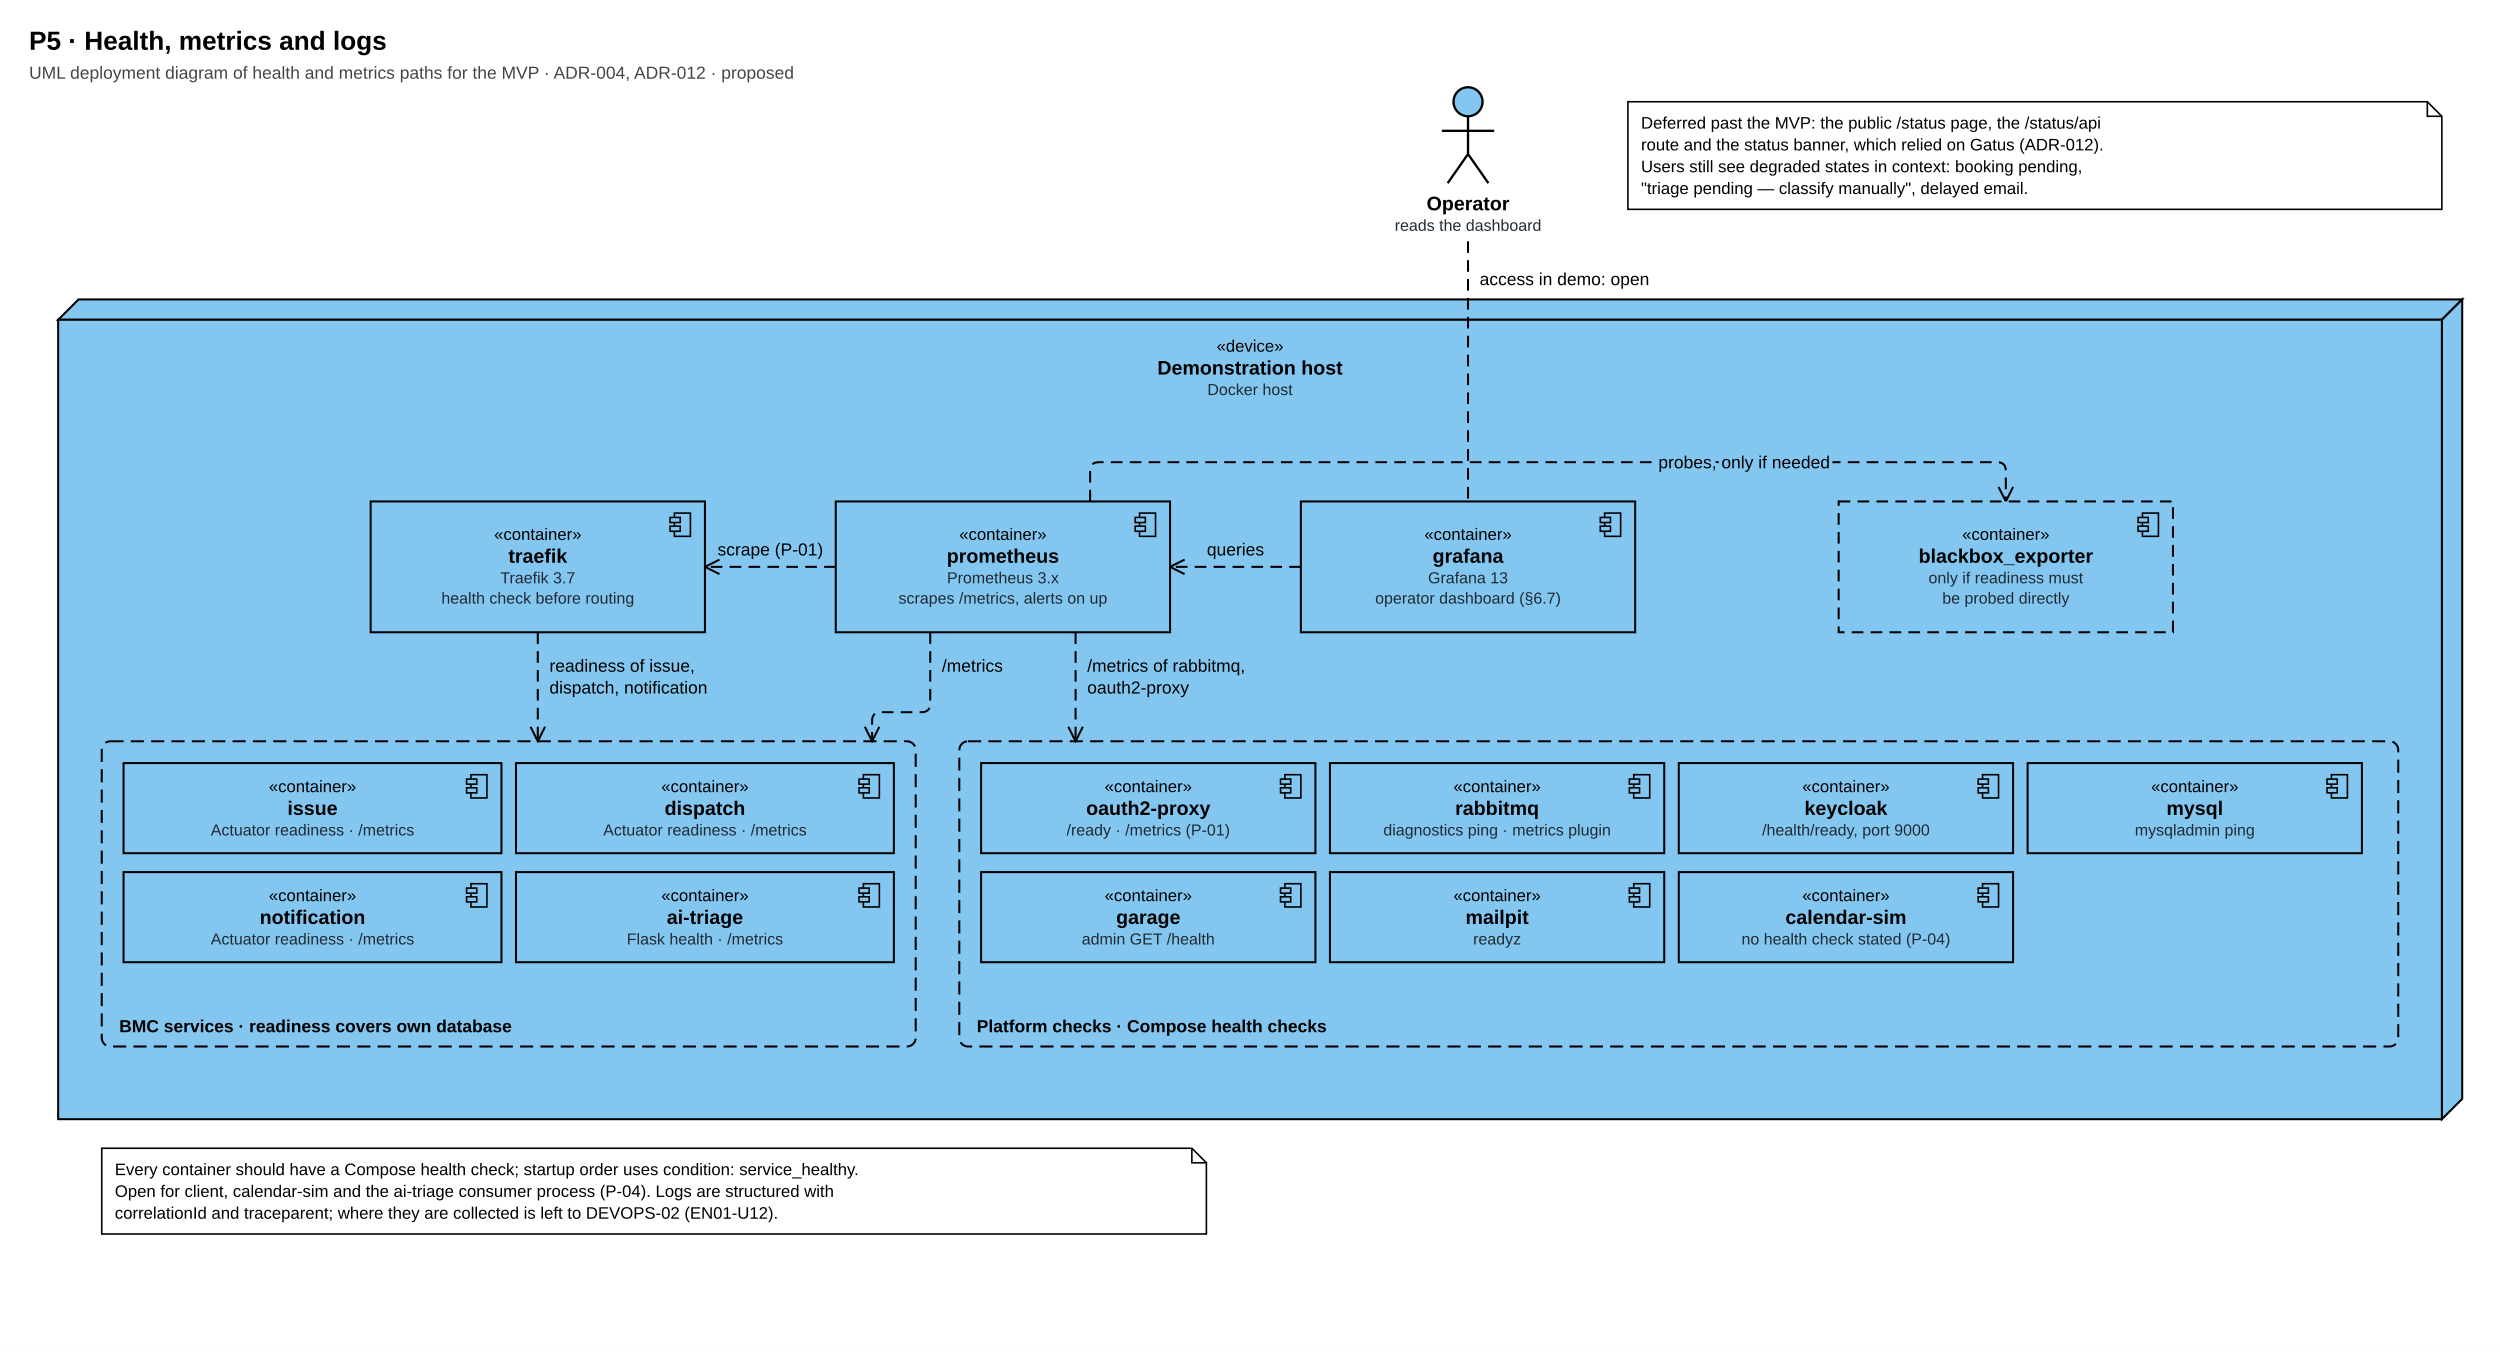
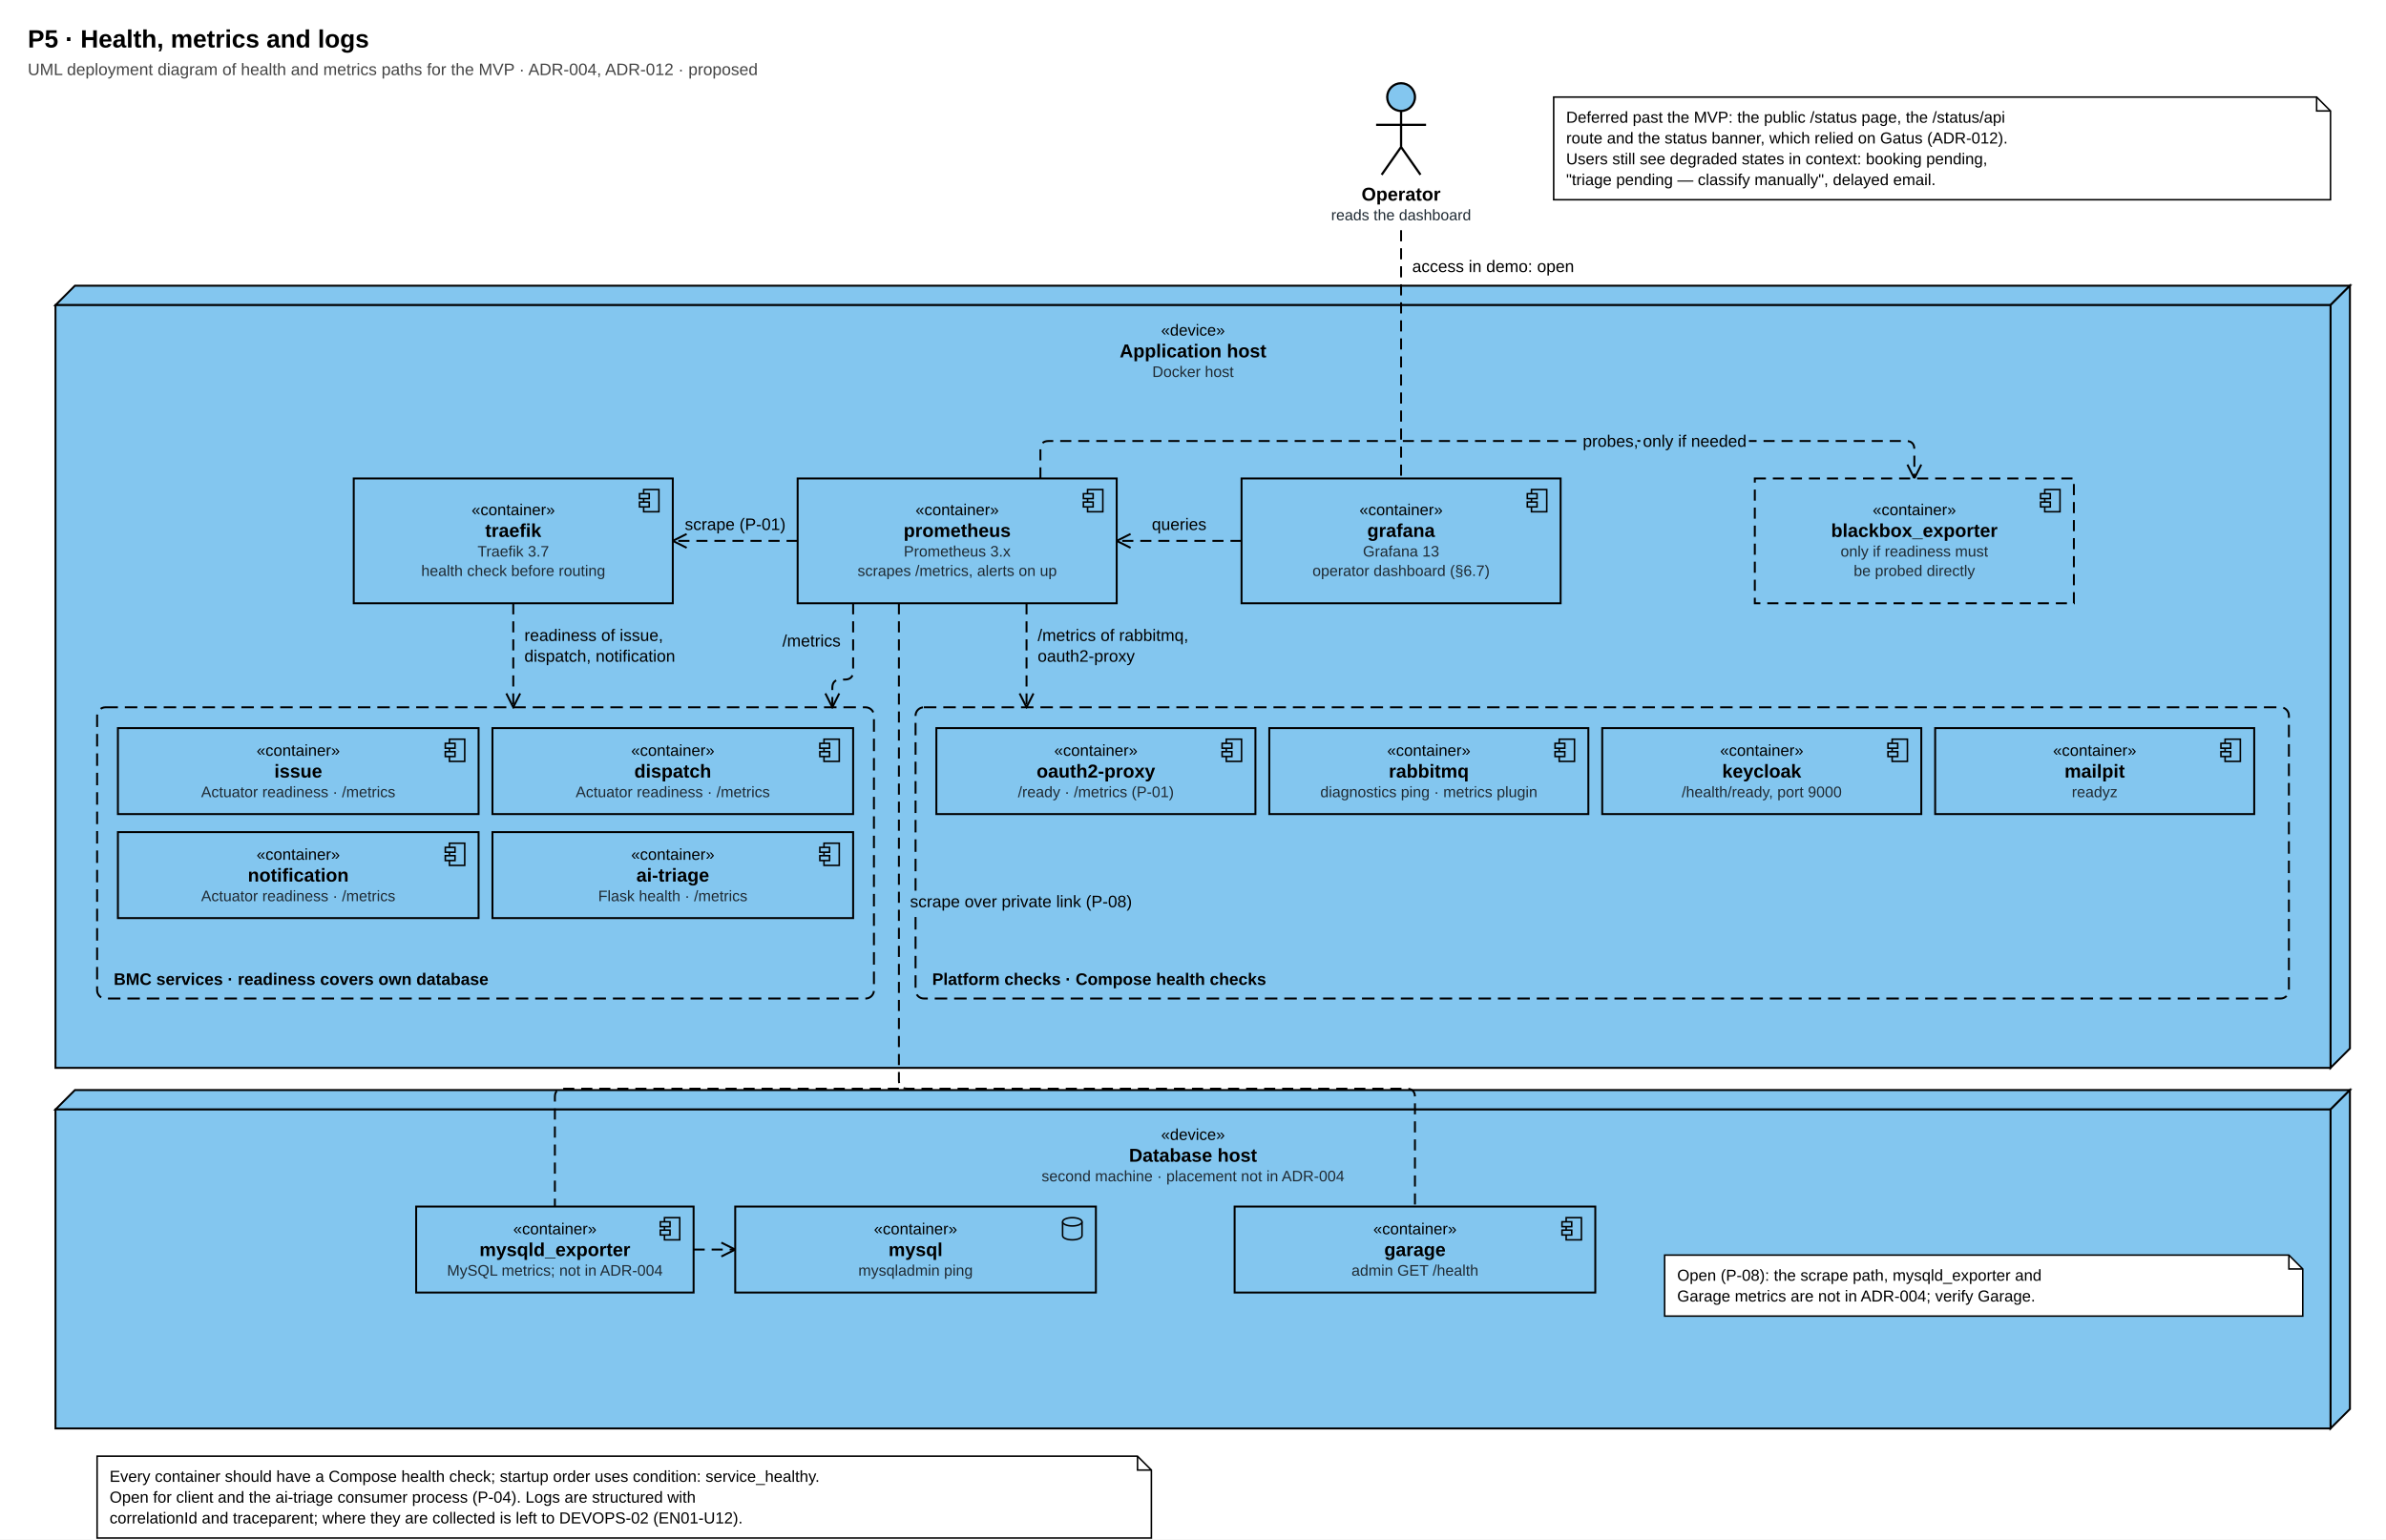
- <svg xmlns="http://www.w3.org/2000/svg" width="1720" height="930" viewBox="0 0 1720 930" font-family="Arial, 'Liberation Sans', Helvetica, sans-serif">
+ <svg xmlns="http://www.w3.org/2000/svg" width="1720" height="1110" viewBox="0 0 1720 1110" font-family="Arial, 'Liberation Sans', Helvetica, sans-serif">
  <defs>
    <marker id="open" viewBox="0 0 12 12" refX="11" refY="6" markerWidth="12" markerHeight="12" markerUnits="userSpaceOnUse" orient="auto">
      <path d="M1 1 L11 6 L1 11" fill="none" stroke="#000000" stroke-width="1.4" />
    </marker>
  </defs>
  <rect width="100%" height="100%" fill="#FFFFFF" />
  <path d="M40 220 l14 -14 h1640 l-14 14 z" fill="#83C6EF" stroke="#000000" stroke-width="1.4" />
  <path d="M1680 220 l14 -14 v550 l-14 14 z" fill="#83C6EF" stroke="#000000" stroke-width="1.4" />
  <rect x="40" y="220" width="1640" height="550" fill="#83C6EF" stroke="#000000" stroke-width="1.4" />
  <text x="860.0" y="238" font-size="11.5" fill="#000000" text-anchor="middle" dominant-baseline="central">«device»</text>
-   <text x="860.0" y="253" font-size="13.5" font-weight="bold" fill="#000000" text-anchor="middle" dominant-baseline="central">Demonstration host</text>
+   <text x="860.0" y="253" font-size="13.5" font-weight="bold" fill="#000000" text-anchor="middle" dominant-baseline="central">Application host</text>
  <text x="860.0" y="268" font-size="11" fill="#1F2A33" text-anchor="middle" dominant-baseline="central">Docker host</text>
  <rect x="70" y="510" width="560" height="210" rx="6" fill="none" stroke="#000000" stroke-width="1.4" stroke-dasharray="9 5" />
  <text x="82" y="706" font-size="12" font-weight="bold" fill="#000000" text-anchor="start" dominant-baseline="central">BMC services · readiness covers own database</text>
  <rect x="660" y="510" width="990" height="210" rx="6" fill="none" stroke="#000000" stroke-width="1.4" stroke-dasharray="9 5" />
  <text x="672" y="706" font-size="12" font-weight="bold" fill="#000000" text-anchor="start" dominant-baseline="central">Platform checks · Compose health checks</text>
+   <path d="M40 800 l14 -14 h1640 l-14 14 z" fill="#83C6EF" stroke="#000000" stroke-width="1.4" />
+   <path d="M1680 800 l14 -14 v230 l-14 14 z" fill="#83C6EF" stroke="#000000" stroke-width="1.4" />
+   <rect x="40" y="800" width="1640" height="230" fill="#83C6EF" stroke="#000000" stroke-width="1.4" />
+   <text x="860.0" y="818" font-size="11.5" fill="#000000" text-anchor="middle" dominant-baseline="central">«device»</text>
+   <text x="860.0" y="833" font-size="13.5" font-weight="bold" fill="#000000" text-anchor="middle" dominant-baseline="central">Database host</text>
+   <text x="860.0" y="848" font-size="11" fill="#1F2A33" text-anchor="middle" dominant-baseline="central">second machine · placement not in ADR-004</text>
  <path d="M1010 166 L1010 345" stroke="#000000" stroke-width="1.4" fill="none" stroke-dasharray="8 5" />
  <text stroke="#FFFFFF" stroke-width="5" stroke-linejoin="round" x="1018" y="192" font-size="12" fill="#000000" text-anchor="start" dominant-baseline="central">access in demo: open</text>
  <text x="1018" y="192" font-size="12" fill="#000000" text-anchor="start" dominant-baseline="central">access in demo: open</text>
  <path d="M895 390 L805 390" stroke="#000000" stroke-width="1.4" fill="none" stroke-dasharray="8 5" marker-end="url(#open)" />
  <text stroke="#83C6EF" stroke-width="5" stroke-linejoin="round" x="850" y="378" font-size="12" fill="#000000" text-anchor="middle" dominant-baseline="central">queries</text>
  <text x="850" y="378" font-size="12" fill="#000000" text-anchor="middle" dominant-baseline="central">queries</text>
  <path d="M575 390 L485 390" stroke="#000000" stroke-width="1.4" fill="none" stroke-dasharray="8 5" marker-end="url(#open)" />
  <text stroke="#83C6EF" stroke-width="5" stroke-linejoin="round" x="530" y="378" font-size="12" fill="#000000" text-anchor="middle" dominant-baseline="central">scrape (P-01)</text>
  <text x="530" y="378" font-size="12" fill="#000000" text-anchor="middle" dominant-baseline="central">scrape (P-01)</text>
  <path d="M750 345 L750.0 324.0 Q750 318 756.0 318.0 L1374.0 318.0 Q1380 318 1380.0 324.0 L1380 345" stroke="#000000" stroke-width="1.4" fill="none" stroke-dasharray="8 5" marker-end="url(#open)" />
  <text stroke="#83C6EF" stroke-width="5" stroke-linejoin="round" x="1200" y="318" font-size="12" fill="#000000" text-anchor="middle" dominant-baseline="central">probes, only if needed</text>
  <text x="1200" y="318" font-size="12" fill="#000000" text-anchor="middle" dominant-baseline="central">probes, only if needed</text>
  <path d="M370 435 L370 510" stroke="#000000" stroke-width="1.4" fill="none" stroke-dasharray="8 5" marker-end="url(#open)" />
  <text stroke="#83C6EF" stroke-width="5" stroke-linejoin="round" x="378" y="458" font-size="12" fill="#000000" text-anchor="start" dominant-baseline="central">readiness of issue,</text>
  <text x="378" y="458" font-size="12" fill="#000000" text-anchor="start" dominant-baseline="central">readiness of issue,</text>
  <text stroke="#83C6EF" stroke-width="5" stroke-linejoin="round" x="378" y="473" font-size="12" fill="#000000" text-anchor="start" dominant-baseline="central">dispatch, notification</text>
  <text x="378" y="473" font-size="12" fill="#000000" text-anchor="start" dominant-baseline="central">dispatch, notification</text>
-   <path d="M640 435 L640.0 484.0 Q640 490 634.0 490.0 L606.0 490.0 Q600 490 600.0 496.0 L600 510" stroke="#000000" stroke-width="1.4" fill="none" stroke-dasharray="8 5" marker-end="url(#open)" />
-   <text stroke="#83C6EF" stroke-width="5" stroke-linejoin="round" x="648" y="458" font-size="12" fill="#000000" text-anchor="start" dominant-baseline="central">/metrics</text>
-   <text x="648" y="458" font-size="12" fill="#000000" text-anchor="start" dominant-baseline="central">/metrics</text>
+   <path d="M615 435 L615.0 484.0 Q615 490 609.0 490.0 L606.0 490.0 Q600 490 600.0 496.0 L600 510" stroke="#000000" stroke-width="1.4" fill="none" stroke-dasharray="8 5" marker-end="url(#open)" />
+   <text stroke="#83C6EF" stroke-width="5" stroke-linejoin="round" x="606" y="462" font-size="12" fill="#000000" text-anchor="end" dominant-baseline="central">/metrics</text>
+   <text x="606" y="462" font-size="12" fill="#000000" text-anchor="end" dominant-baseline="central">/metrics</text>
  <path d="M740 435 L740 510" stroke="#000000" stroke-width="1.4" fill="none" stroke-dasharray="8 5" marker-end="url(#open)" />
  <text stroke="#83C6EF" stroke-width="5" stroke-linejoin="round" x="748" y="458" font-size="12" fill="#000000" text-anchor="start" dominant-baseline="central">/metrics of rabbitmq,</text>
  <text x="748" y="458" font-size="12" fill="#000000" text-anchor="start" dominant-baseline="central">/metrics of rabbitmq,</text>
  <text stroke="#83C6EF" stroke-width="5" stroke-linejoin="round" x="748" y="473" font-size="12" fill="#000000" text-anchor="start" dominant-baseline="central">oauth2-proxy</text>
  <text x="748" y="473" font-size="12" fill="#000000" text-anchor="start" dominant-baseline="central">oauth2-proxy</text>
+   <path d="M648 435 L648.0 779.0 Q648 785 654.0 785.0 L1014.0 785.0 Q1020 785 1020.0 791.0 L1020 870" stroke="#000000" stroke-width="1.4" fill="none" stroke-dasharray="8 5" />
+   <path d="M648 785 L406.0 785.0 Q400 785 400.0 791.0 L400 870" stroke="#000000" stroke-width="1.4" fill="none" stroke-dasharray="8 5" />
+   <text stroke="#83C6EF" stroke-width="5" stroke-linejoin="round" x="656" y="650" font-size="12" fill="#000000" text-anchor="start" dominant-baseline="central">scrape over private link (P-08)</text>
+   <text x="656" y="650" font-size="12" fill="#000000" text-anchor="start" dominant-baseline="central">scrape over private link (P-08)</text>
+   <path d="M500 901 L530 901" stroke="#000000" stroke-width="1.4" fill="none" stroke-dasharray="8 5" marker-end="url(#open)" />
  <text x="20" y="28" font-size="18" font-weight="bold" fill="#000000" text-anchor="start" dominant-baseline="central">P5 · Health, metrics and logs</text>
  <text x="20" y="50" font-size="12" fill="#444444" text-anchor="start" dominant-baseline="central">UML deployment diagram of health and metrics paths for the MVP · ADR-004, ADR-012 · proposed</text>
  <circle cx="1010" cy="70" r="10" fill="#83C6EF" stroke="#000000" stroke-width="1.6" />
  <path d="M1010 80 v26 M992 90 h36 M1010 106 l-14 20 M1010 106 l14 20" stroke="#000000" stroke-width="1.6" fill="none" />
  <text x="1010" y="140" font-size="13.5" font-weight="bold" fill="#000000" text-anchor="middle" dominant-baseline="central">Operator</text>
  <text x="1010" y="155" font-size="11" fill="#1F2A33" text-anchor="middle" dominant-baseline="central">reads the dashboard</text>
  <path d="M1120 70 h550 l10 10 v64 h-560 z" fill="#FFFFFF" stroke="#000000" stroke-width="1.1" />
  <path d="M1670 70 v10 h10" fill="none" stroke="#000000" stroke-width="1.1" />
  <text x="1129" y="84.5" font-size="11.5" fill="#000000" text-anchor="start" dominant-baseline="central">Deferred past the MVP: the public /status page, the /status/api</text>
  <text x="1129" y="99.5" font-size="11.5" fill="#000000" text-anchor="start" dominant-baseline="central">route and the status banner, which relied on Gatus (ADR-012).</text>
  <text x="1129" y="114.5" font-size="11.5" fill="#000000" text-anchor="start" dominant-baseline="central">Users still see degraded states in context: booking pending,</text>
  <text x="1129" y="129.5" font-size="11.5" fill="#000000" text-anchor="start" dominant-baseline="central">"triage pending — classify manually", delayed email.</text>
  <rect x="255" y="345" width="230" height="90" fill="#83C6EF" stroke="#000000" stroke-width="1.4" />
  <rect x="464" y="353" width="11" height="16" stroke="#000000" stroke-width="1.1" fill="#83C6EF" />
  <rect x="461" y="356" width="7" height="3.5" stroke="#000000" stroke-width="1.1" fill="#83C6EF" />
  <rect x="461" y="362" width="7" height="3.5" stroke="#000000" stroke-width="1.1" fill="#83C6EF" />
  <text x="370.0" y="367.5" font-size="11.5" fill="#000000" text-anchor="middle" dominant-baseline="central">«container»</text>
  <text x="370.0" y="382.5" font-size="13.5" font-weight="bold" fill="#000000" text-anchor="middle" dominant-baseline="central">traefik</text>
  <text x="370.0" y="397.5" font-size="11" fill="#1F2A33" text-anchor="middle" dominant-baseline="central">Traefik 3.7</text>
  <text x="370.0" y="411.5" font-size="11" fill="#1F2A33" text-anchor="middle" dominant-baseline="central">health check before routing</text>
  <rect x="575" y="345" width="230" height="90" fill="#83C6EF" stroke="#000000" stroke-width="1.4" />
  <rect x="784" y="353" width="11" height="16" stroke="#000000" stroke-width="1.1" fill="#83C6EF" />
  <rect x="781" y="356" width="7" height="3.5" stroke="#000000" stroke-width="1.1" fill="#83C6EF" />
  <rect x="781" y="362" width="7" height="3.5" stroke="#000000" stroke-width="1.1" fill="#83C6EF" />
  <text x="690.0" y="367.5" font-size="11.5" fill="#000000" text-anchor="middle" dominant-baseline="central">«container»</text>
  <text x="690.0" y="382.5" font-size="13.5" font-weight="bold" fill="#000000" text-anchor="middle" dominant-baseline="central">prometheus</text>
  <text x="690.0" y="397.5" font-size="11" fill="#1F2A33" text-anchor="middle" dominant-baseline="central">Prometheus 3.x</text>
  <text x="690.0" y="411.5" font-size="11" fill="#1F2A33" text-anchor="middle" dominant-baseline="central">scrapes /metrics, alerts on up</text>
  <rect x="895" y="345" width="230" height="90" fill="#83C6EF" stroke="#000000" stroke-width="1.4" />
  <rect x="1104" y="353" width="11" height="16" stroke="#000000" stroke-width="1.1" fill="#83C6EF" />
  <rect x="1101" y="356" width="7" height="3.5" stroke="#000000" stroke-width="1.1" fill="#83C6EF" />
  <rect x="1101" y="362" width="7" height="3.5" stroke="#000000" stroke-width="1.1" fill="#83C6EF" />
  <text x="1010.0" y="367.5" font-size="11.5" fill="#000000" text-anchor="middle" dominant-baseline="central">«container»</text>
  <text x="1010.0" y="382.5" font-size="13.5" font-weight="bold" fill="#000000" text-anchor="middle" dominant-baseline="central">grafana</text>
  <text x="1010.0" y="397.5" font-size="11" fill="#1F2A33" text-anchor="middle" dominant-baseline="central">Grafana 13</text>
  <text x="1010.0" y="411.5" font-size="11" fill="#1F2A33" text-anchor="middle" dominant-baseline="central">operator dashboard (§6.7)</text>
  <rect x="1265" y="345" width="230" height="90" fill="#83C6EF" stroke="#000000" stroke-width="1.4" stroke-dasharray="8 5" />
  <rect x="1474" y="353" width="11" height="16" stroke="#000000" stroke-width="1.1" fill="#83C6EF" />
  <rect x="1471" y="356" width="7" height="3.5" stroke="#000000" stroke-width="1.1" fill="#83C6EF" />
  <rect x="1471" y="362" width="7" height="3.5" stroke="#000000" stroke-width="1.1" fill="#83C6EF" />
  <text x="1380.0" y="367.5" font-size="11.5" fill="#000000" text-anchor="middle" dominant-baseline="central">«container»</text>
  <text x="1380.0" y="382.5" font-size="13.5" font-weight="bold" fill="#000000" text-anchor="middle" dominant-baseline="central">blackbox_exporter</text>
  <text x="1380.0" y="397.5" font-size="11" fill="#1F2A33" text-anchor="middle" dominant-baseline="central">only if readiness must</text>
  <text x="1380.0" y="411.5" font-size="11" fill="#1F2A33" text-anchor="middle" dominant-baseline="central">be probed directly</text>
  <rect x="85" y="525" width="260" height="62" fill="#83C6EF" stroke="#000000" stroke-width="1.4" />
  <rect x="324" y="533" width="11" height="16" stroke="#000000" stroke-width="1.1" fill="#83C6EF" />
  <rect x="321" y="536" width="7" height="3.5" stroke="#000000" stroke-width="1.1" fill="#83C6EF" />
  <rect x="321" y="542" width="7" height="3.5" stroke="#000000" stroke-width="1.1" fill="#83C6EF" />
  <text x="215.0" y="541.0" font-size="11.5" fill="#000000" text-anchor="middle" dominant-baseline="central">«container»</text>
  <text x="215.0" y="556.0" font-size="13.5" font-weight="bold" fill="#000000" text-anchor="middle" dominant-baseline="central">issue</text>
  <text x="215.0" y="571.0" font-size="11" fill="#1F2A33" text-anchor="middle" dominant-baseline="central">Actuator readiness · /metrics</text>
  <rect x="355" y="525" width="260" height="62" fill="#83C6EF" stroke="#000000" stroke-width="1.4" />
  <rect x="594" y="533" width="11" height="16" stroke="#000000" stroke-width="1.1" fill="#83C6EF" />
  <rect x="591" y="536" width="7" height="3.5" stroke="#000000" stroke-width="1.1" fill="#83C6EF" />
  <rect x="591" y="542" width="7" height="3.5" stroke="#000000" stroke-width="1.1" fill="#83C6EF" />
  <text x="485.0" y="541.0" font-size="11.5" fill="#000000" text-anchor="middle" dominant-baseline="central">«container»</text>
  <text x="485.0" y="556.0" font-size="13.5" font-weight="bold" fill="#000000" text-anchor="middle" dominant-baseline="central">dispatch</text>
  <text x="485.0" y="571.0" font-size="11" fill="#1F2A33" text-anchor="middle" dominant-baseline="central">Actuator readiness · /metrics</text>
  <rect x="85" y="600" width="260" height="62" fill="#83C6EF" stroke="#000000" stroke-width="1.4" />
  <rect x="324" y="608" width="11" height="16" stroke="#000000" stroke-width="1.1" fill="#83C6EF" />
  <rect x="321" y="611" width="7" height="3.5" stroke="#000000" stroke-width="1.1" fill="#83C6EF" />
  <rect x="321" y="617" width="7" height="3.5" stroke="#000000" stroke-width="1.1" fill="#83C6EF" />
  <text x="215.0" y="616.0" font-size="11.5" fill="#000000" text-anchor="middle" dominant-baseline="central">«container»</text>
  <text x="215.0" y="631.0" font-size="13.5" font-weight="bold" fill="#000000" text-anchor="middle" dominant-baseline="central">notification</text>
  <text x="215.0" y="646.0" font-size="11" fill="#1F2A33" text-anchor="middle" dominant-baseline="central">Actuator readiness · /metrics</text>
  <rect x="355" y="600" width="260" height="62" fill="#83C6EF" stroke="#000000" stroke-width="1.4" />
  <rect x="594" y="608" width="11" height="16" stroke="#000000" stroke-width="1.1" fill="#83C6EF" />
  <rect x="591" y="611" width="7" height="3.5" stroke="#000000" stroke-width="1.1" fill="#83C6EF" />
  <rect x="591" y="617" width="7" height="3.5" stroke="#000000" stroke-width="1.1" fill="#83C6EF" />
  <text x="485.0" y="616.0" font-size="11.5" fill="#000000" text-anchor="middle" dominant-baseline="central">«container»</text>
  <text x="485.0" y="631.0" font-size="13.5" font-weight="bold" fill="#000000" text-anchor="middle" dominant-baseline="central">ai-triage</text>
  <text x="485.0" y="646.0" font-size="11" fill="#1F2A33" text-anchor="middle" dominant-baseline="central">Flask health · /metrics</text>
  <rect x="675" y="525" width="230" height="62" fill="#83C6EF" stroke="#000000" stroke-width="1.4" />
  <rect x="884" y="533" width="11" height="16" stroke="#000000" stroke-width="1.1" fill="#83C6EF" />
  <rect x="881" y="536" width="7" height="3.5" stroke="#000000" stroke-width="1.1" fill="#83C6EF" />
  <rect x="881" y="542" width="7" height="3.5" stroke="#000000" stroke-width="1.1" fill="#83C6EF" />
  <text x="790.0" y="541.0" font-size="11.5" fill="#000000" text-anchor="middle" dominant-baseline="central">«container»</text>
  <text x="790.0" y="556.0" font-size="13.5" font-weight="bold" fill="#000000" text-anchor="middle" dominant-baseline="central">oauth2-proxy</text>
  <text x="790.0" y="571.0" font-size="11" fill="#1F2A33" text-anchor="middle" dominant-baseline="central">/ready · /metrics (P-01)</text>
  <rect x="915" y="525" width="230" height="62" fill="#83C6EF" stroke="#000000" stroke-width="1.4" />
  <rect x="1124" y="533" width="11" height="16" stroke="#000000" stroke-width="1.1" fill="#83C6EF" />
  <rect x="1121" y="536" width="7" height="3.5" stroke="#000000" stroke-width="1.1" fill="#83C6EF" />
  <rect x="1121" y="542" width="7" height="3.5" stroke="#000000" stroke-width="1.1" fill="#83C6EF" />
  <text x="1030.0" y="541.0" font-size="11.5" fill="#000000" text-anchor="middle" dominant-baseline="central">«container»</text>
  <text x="1030.0" y="556.0" font-size="13.5" font-weight="bold" fill="#000000" text-anchor="middle" dominant-baseline="central">rabbitmq</text>
  <text x="1030.0" y="571.0" font-size="11" fill="#1F2A33" text-anchor="middle" dominant-baseline="central">diagnostics ping · metrics plugin</text>
  <rect x="1155" y="525" width="230" height="62" fill="#83C6EF" stroke="#000000" stroke-width="1.4" />
  <rect x="1364" y="533" width="11" height="16" stroke="#000000" stroke-width="1.1" fill="#83C6EF" />
  <rect x="1361" y="536" width="7" height="3.5" stroke="#000000" stroke-width="1.1" fill="#83C6EF" />
  <rect x="1361" y="542" width="7" height="3.5" stroke="#000000" stroke-width="1.1" fill="#83C6EF" />
  <text x="1270.0" y="541.0" font-size="11.5" fill="#000000" text-anchor="middle" dominant-baseline="central">«container»</text>
  <text x="1270.0" y="556.0" font-size="13.5" font-weight="bold" fill="#000000" text-anchor="middle" dominant-baseline="central">keycloak</text>
  <text x="1270.0" y="571.0" font-size="11" fill="#1F2A33" text-anchor="middle" dominant-baseline="central">/health/ready, port 9000</text>
  <rect x="1395" y="525" width="230" height="62" fill="#83C6EF" stroke="#000000" stroke-width="1.4" />
  <rect x="1604" y="533" width="11" height="16" stroke="#000000" stroke-width="1.1" fill="#83C6EF" />
  <rect x="1601" y="536" width="7" height="3.5" stroke="#000000" stroke-width="1.1" fill="#83C6EF" />
  <rect x="1601" y="542" width="7" height="3.5" stroke="#000000" stroke-width="1.1" fill="#83C6EF" />
  <text x="1510.0" y="541.0" font-size="11.5" fill="#000000" text-anchor="middle" dominant-baseline="central">«container»</text>
-   <text x="1510.0" y="556.0" font-size="13.5" font-weight="bold" fill="#000000" text-anchor="middle" dominant-baseline="central">mysql</text>
-   <text x="1510.0" y="571.0" font-size="11" fill="#1F2A33" text-anchor="middle" dominant-baseline="central">mysqladmin ping</text>
-   <rect x="675" y="600" width="230" height="62" fill="#83C6EF" stroke="#000000" stroke-width="1.4" />
-   <rect x="884" y="608" width="11" height="16" stroke="#000000" stroke-width="1.1" fill="#83C6EF" />
-   <rect x="881" y="611" width="7" height="3.5" stroke="#000000" stroke-width="1.1" fill="#83C6EF" />
-   <rect x="881" y="617" width="7" height="3.5" stroke="#000000" stroke-width="1.1" fill="#83C6EF" />
-   <text x="790.0" y="616.0" font-size="11.5" fill="#000000" text-anchor="middle" dominant-baseline="central">«container»</text>
-   <text x="790.0" y="631.0" font-size="13.5" font-weight="bold" fill="#000000" text-anchor="middle" dominant-baseline="central">garage</text>
-   <text x="790.0" y="646.0" font-size="11" fill="#1F2A33" text-anchor="middle" dominant-baseline="central">admin GET /health</text>
-   <rect x="915" y="600" width="230" height="62" fill="#83C6EF" stroke="#000000" stroke-width="1.4" />
-   <rect x="1124" y="608" width="11" height="16" stroke="#000000" stroke-width="1.1" fill="#83C6EF" />
-   <rect x="1121" y="611" width="7" height="3.5" stroke="#000000" stroke-width="1.1" fill="#83C6EF" />
-   <rect x="1121" y="617" width="7" height="3.5" stroke="#000000" stroke-width="1.1" fill="#83C6EF" />
-   <text x="1030.0" y="616.0" font-size="11.5" fill="#000000" text-anchor="middle" dominant-baseline="central">«container»</text>
-   <text x="1030.0" y="631.0" font-size="13.5" font-weight="bold" fill="#000000" text-anchor="middle" dominant-baseline="central">mailpit</text>
-   <text x="1030.0" y="646.0" font-size="11" fill="#1F2A33" text-anchor="middle" dominant-baseline="central">readyz</text>
-   <rect x="1155" y="600" width="230" height="62" fill="#83C6EF" stroke="#000000" stroke-width="1.4" />
-   <rect x="1364" y="608" width="11" height="16" stroke="#000000" stroke-width="1.1" fill="#83C6EF" />
-   <rect x="1361" y="611" width="7" height="3.5" stroke="#000000" stroke-width="1.1" fill="#83C6EF" />
-   <rect x="1361" y="617" width="7" height="3.5" stroke="#000000" stroke-width="1.1" fill="#83C6EF" />
-   <text x="1270.0" y="616.0" font-size="11.5" fill="#000000" text-anchor="middle" dominant-baseline="central">«container»</text>
-   <text x="1270.0" y="631.0" font-size="13.5" font-weight="bold" fill="#000000" text-anchor="middle" dominant-baseline="central">calendar-sim</text>
-   <text x="1270.0" y="646.0" font-size="11" fill="#1F2A33" text-anchor="middle" dominant-baseline="central">no health check stated (P-04)</text>
-   <path d="M70 790 h750 l10 10 v49 h-760 z" fill="#FFFFFF" stroke="#000000" stroke-width="1.1" />
-   <path d="M820 790 v10 h10" fill="none" stroke="#000000" stroke-width="1.1" />
-   <text x="79" y="804.5" font-size="11.5" fill="#000000" text-anchor="start" dominant-baseline="central">Every container should have a Compose health check; startup order uses condition: service_healthy.</text>
-   <text x="79" y="819.5" font-size="11.5" fill="#000000" text-anchor="start" dominant-baseline="central">Open for client, calendar-sim and the ai-triage consumer process (P-04). Logs are structured with</text>
-   <text x="79" y="834.5" font-size="11.5" fill="#000000" text-anchor="start" dominant-baseline="central">correlationId and traceparent; where they are collected is left to DEVOPS-02 (EN01-U12).</text>
+   <text x="1510.0" y="556.0" font-size="13.5" font-weight="bold" fill="#000000" text-anchor="middle" dominant-baseline="central">mailpit</text>
+   <text x="1510.0" y="571.0" font-size="11" fill="#1F2A33" text-anchor="middle" dominant-baseline="central">readyz</text>
+   <rect x="530" y="870" width="260" height="62" fill="#83C6EF" stroke="#000000" stroke-width="1.4" />
+   <path d="M766 881 v10 a7 3 0 0 0 14 0 v-10" stroke="#000000" stroke-width="1.1" fill="#83C6EF" />
+   <ellipse cx="773" cy="881" rx="7" ry="3" stroke="#000000" stroke-width="1.1" fill="#83C6EF" />
+   <text x="660.0" y="886.0" font-size="11.5" fill="#000000" text-anchor="middle" dominant-baseline="central">«container»</text>
+   <text x="660.0" y="901.0" font-size="13.5" font-weight="bold" fill="#000000" text-anchor="middle" dominant-baseline="central">mysql</text>
+   <text x="660.0" y="916.0" font-size="11" fill="#1F2A33" text-anchor="middle" dominant-baseline="central">mysqladmin ping</text>
+   <rect x="890" y="870" width="260" height="62" fill="#83C6EF" stroke="#000000" stroke-width="1.4" />
+   <rect x="1129" y="878" width="11" height="16" stroke="#000000" stroke-width="1.1" fill="#83C6EF" />
+   <rect x="1126" y="881" width="7" height="3.5" stroke="#000000" stroke-width="1.1" fill="#83C6EF" />
+   <rect x="1126" y="887" width="7" height="3.5" stroke="#000000" stroke-width="1.1" fill="#83C6EF" />
+   <text x="1020.0" y="886.0" font-size="11.5" fill="#000000" text-anchor="middle" dominant-baseline="central">«container»</text>
+   <text x="1020.0" y="901.0" font-size="13.5" font-weight="bold" fill="#000000" text-anchor="middle" dominant-baseline="central">garage</text>
+   <text x="1020.0" y="916.0" font-size="11" fill="#1F2A33" text-anchor="middle" dominant-baseline="central">admin GET /health</text>
+   <rect x="300" y="870" width="200" height="62" fill="#83C6EF" stroke="#000000" stroke-width="1.4" />
+   <rect x="479" y="878" width="11" height="16" stroke="#000000" stroke-width="1.1" fill="#83C6EF" />
+   <rect x="476" y="881" width="7" height="3.5" stroke="#000000" stroke-width="1.1" fill="#83C6EF" />
+   <rect x="476" y="887" width="7" height="3.5" stroke="#000000" stroke-width="1.1" fill="#83C6EF" />
+   <text x="400.0" y="886.0" font-size="11.5" fill="#000000" text-anchor="middle" dominant-baseline="central">«container»</text>
+   <text x="400.0" y="901.0" font-size="13.5" font-weight="bold" fill="#000000" text-anchor="middle" dominant-baseline="central">mysqld_exporter</text>
+   <text x="400.0" y="916.0" font-size="11" fill="#1F2A33" text-anchor="middle" dominant-baseline="central">MySQL metrics; not in ADR-004</text>
+   <path d="M1200 905 h450 l10 10 v34 h-460 z" fill="#FFFFFF" stroke="#000000" stroke-width="1.1" />
+   <path d="M1650 905 v10 h10" fill="none" stroke="#000000" stroke-width="1.1" />
+   <text x="1209" y="919.5" font-size="11.5" fill="#000000" text-anchor="start" dominant-baseline="central">Open (P-08): the scrape path, mysqld_exporter and</text>
+   <text x="1209" y="934.5" font-size="11.5" fill="#000000" text-anchor="start" dominant-baseline="central">Garage metrics are not in ADR-004; verify Garage.</text>
+   <path d="M70 1050 h750 l10 10 v49 h-760 z" fill="#FFFFFF" stroke="#000000" stroke-width="1.1" />
+   <path d="M820 1050 v10 h10" fill="none" stroke="#000000" stroke-width="1.1" />
+   <text x="79" y="1064.5" font-size="11.5" fill="#000000" text-anchor="start" dominant-baseline="central">Every container should have a Compose health check; startup order uses condition: service_healthy.</text>
+   <text x="79" y="1079.5" font-size="11.5" fill="#000000" text-anchor="start" dominant-baseline="central">Open for client and the ai-triage consumer process (P-04). Logs are structured with</text>
+   <text x="79" y="1094.5" font-size="11.5" fill="#000000" text-anchor="start" dominant-baseline="central">correlationId and traceparent; where they are collected is left to DEVOPS-02 (EN01-U12).</text>
</svg>
